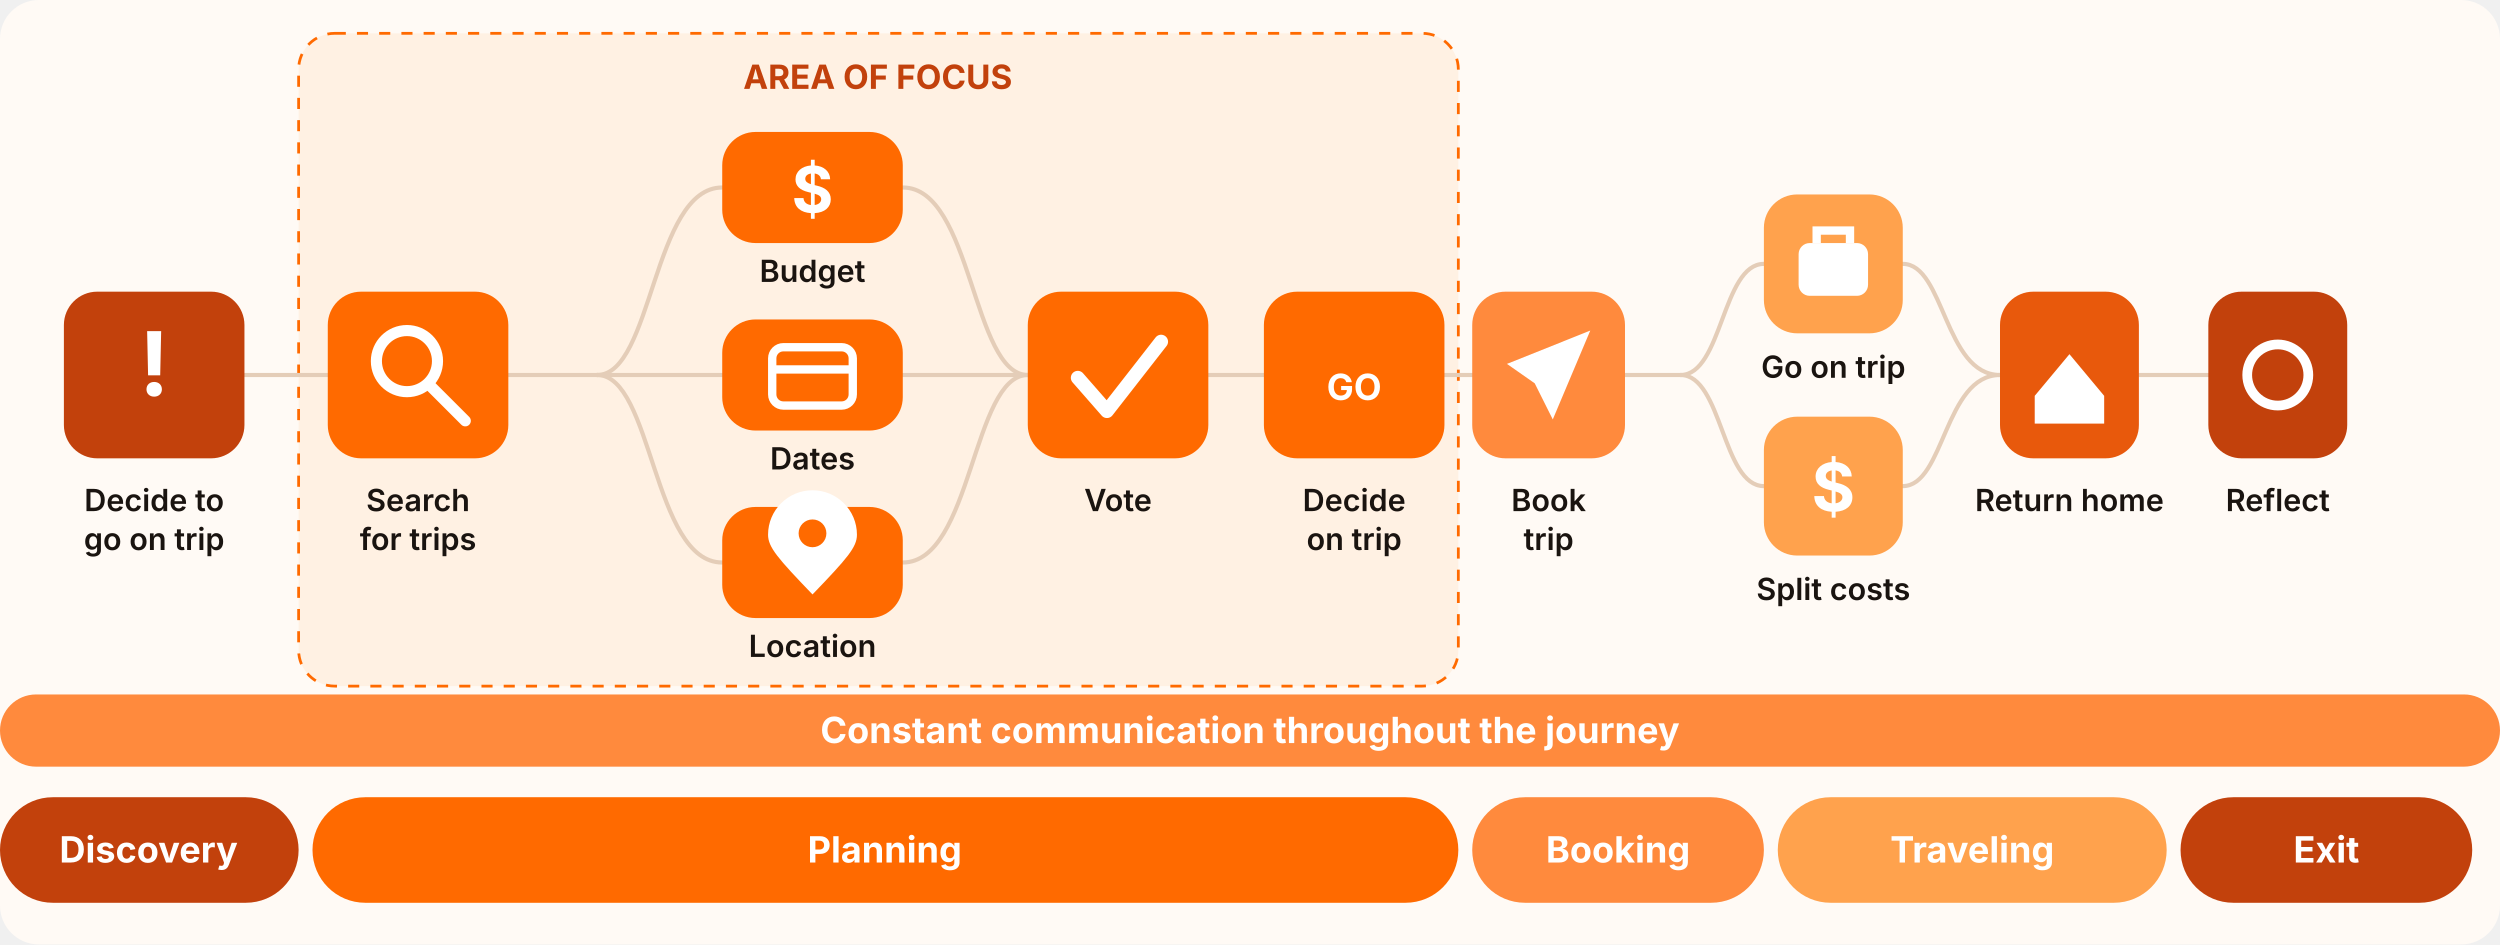
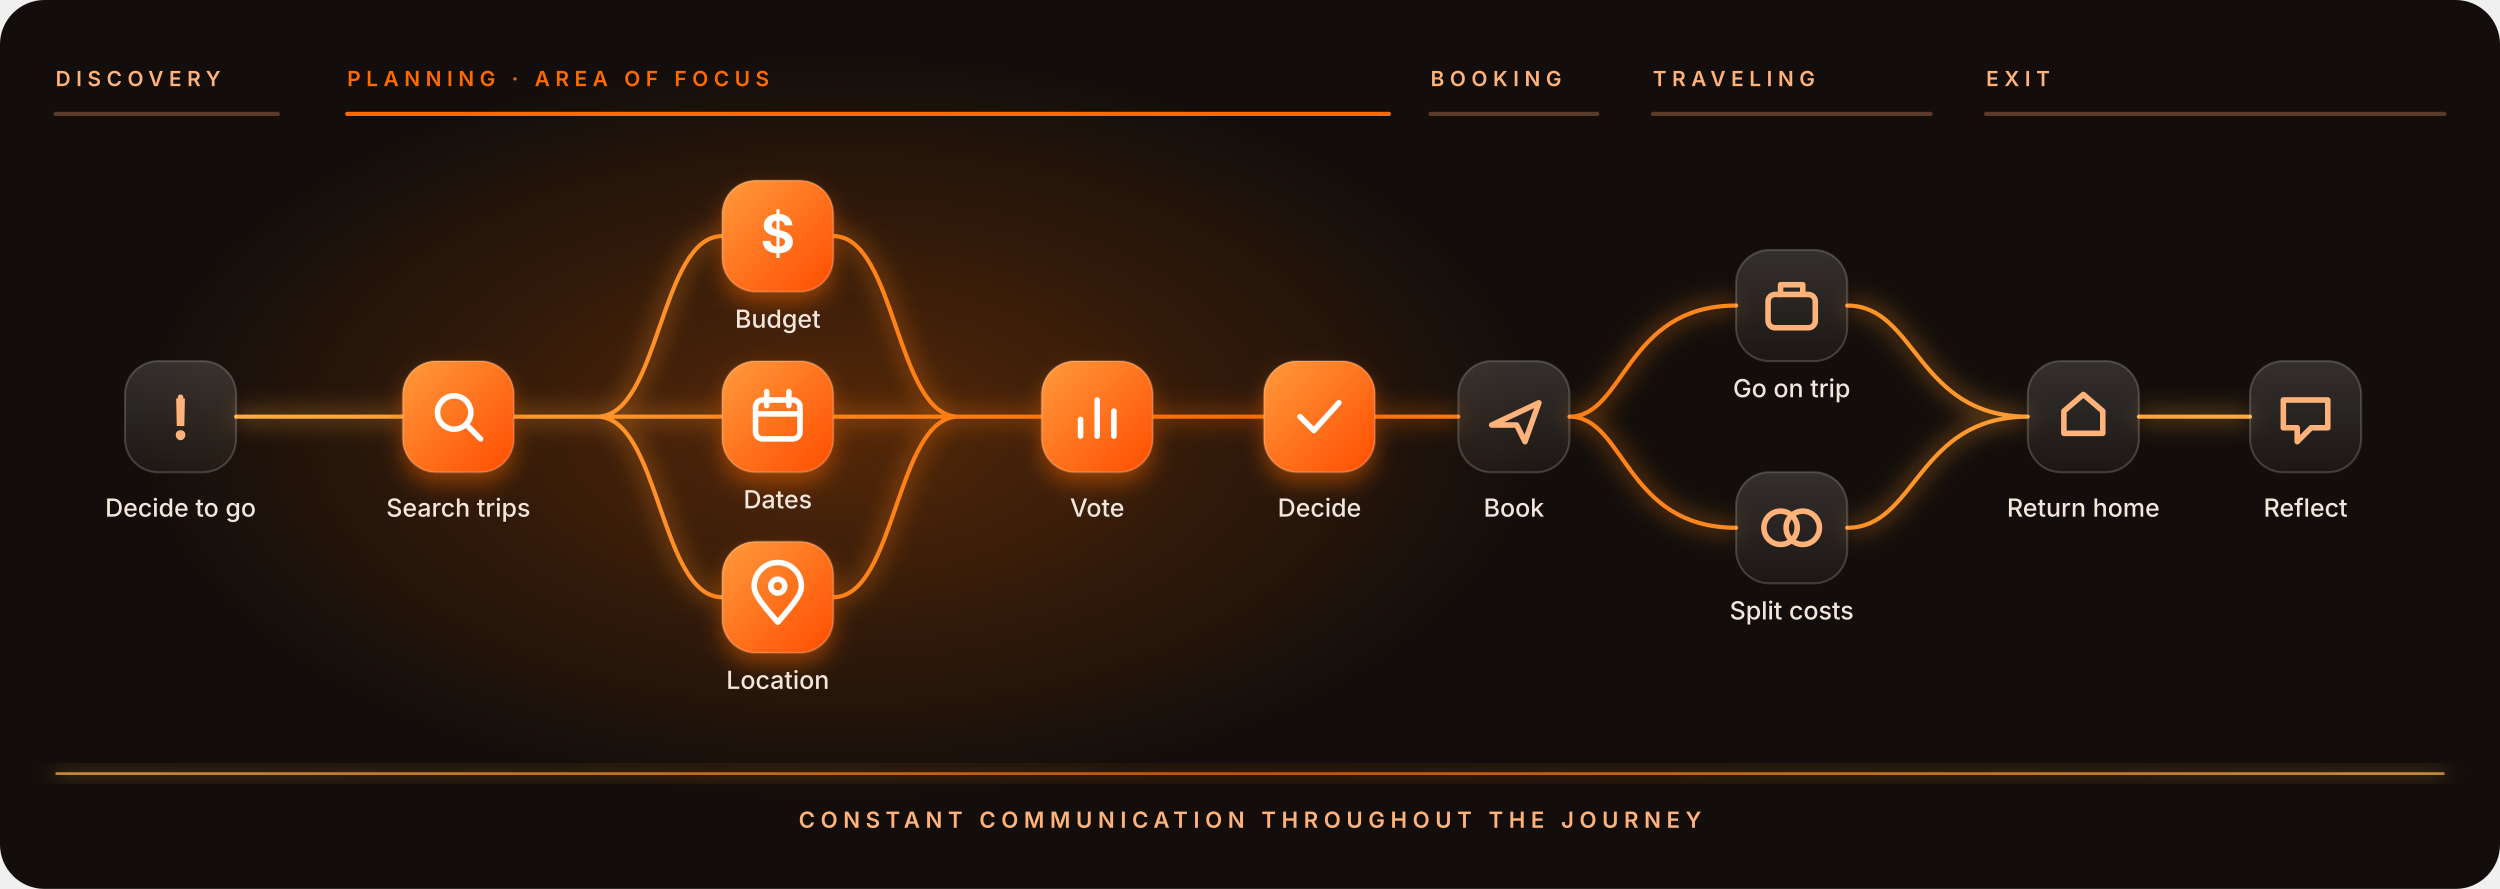
- <svg xmlns="http://www.w3.org/2000/svg" viewBox="0 0 1800 680" font-family="Poppins,Inter,Helvetica,Arial,sans-serif">
-   <rect width="1800" height="680" rx="28" fill="#fffaf5" />
-   <rect x="215" y="24" width="835" height="470" rx="26" fill="#fff1e3" stroke="#ff6a00" stroke-width="2" stroke-dasharray="8 8" />
-   <text x="632" y="64" text-anchor="middle" font-size="24" font-weight="700" fill="#c2410c">AREA OF FOCUS</text>
-   <g fill="none" stroke="#e4cdb8" stroke-width="3" stroke-linecap="round">
-     <path d="M176 270H236" />
-     <path d="M366 270H430" />
-     <path d="M430 270C470 270 470 135 520 135" />
-     <path d="M430 270H520" />
-     <path d="M430 270C470 270 470 405 520 405" />
-     <path d="M650 135C700 135 700 270 740 270" />
-     <path d="M650 270H740" />
-     <path d="M650 405C700 405 700 270 740 270" />
-     <path d="M870 270H910" />
-     <path d="M1040 270H1060" />
-     <path d="M1170 270H1210" />
-     <path d="M1210 270C1240 270 1240 190 1270 190" />
-     <path d="M1210 270C1240 270 1240 350 1270 350" />
-     <path d="M1370 190C1400 190 1400 270 1440 270" />
-     <path d="M1370 350C1400 350 1400 270 1440 270" />
-     <path d="M1540 270H1590" />
+ <svg xmlns="http://www.w3.org/2000/svg" viewBox="0 0 1800 640" font-family="Poppins,Inter,Helvetica,Arial,sans-serif">
+   <defs>
+     <radialGradient id="glow" cx="45%" cy="48%" r="45%">
+       <stop offset="0" stop-color="#ff6a00" stop-opacity=".28" />
+       <stop offset="1" stop-color="#ff6a00" stop-opacity="0" />
+     </radialGradient>
+     <linearGradient id="flow" gradientUnits="userSpaceOnUse" x1="100" y1="0" x2="1700" y2="0">
+       <stop offset="0" stop-color="#ffb347" />
+       <stop offset=".5" stop-color="#ff6a00" />
+       <stop offset="1" stop-color="#ffb347" />
+     </linearGradient>
+     <linearGradient id="hot" x1="0" y1="0" x2="1" y2="1">
+       <stop offset="0" stop-color="#ff9a3c" />
+       <stop offset="1" stop-color="#ff4d00" />
+     </linearGradient>
+     <linearGradient id="glass" x1="0" y1="0" x2="0" y2="1">
+       <stop offset="0" stop-color="#fff" stop-opacity=".14" />
+       <stop offset="1" stop-color="#fff" stop-opacity=".04" />
+     </linearGradient>
+     <filter id="blur" x="-20%" y="-20%" width="140%" height="140%">
+       <feGaussianBlur stdDeviation="8" />
+     </filter>
+   </defs>
+   <rect width="1800" height="640" rx="32" fill="#130e0b" />
+   <ellipse cx="660" cy="320" rx="560" ry="300" fill="url(#glow)" />
+   <g font-size="15" font-weight="600" letter-spacing="4" fill="#ffb27a">
+     <text x="40" y="62">DISCOVERY</text>
+     <text x="250" y="62" fill="#ff6a00">PLANNING · AREA OF FOCUS</text>
+     <text x="1030" y="62">BOOKING</text>
+     <text x="1190" y="62">TRAVELING</text>
+     <text x="1430" y="62">EXIT</text>
  </g>
-   <g>
-     <rect x="46" y="210" width="130" height="120" rx="24" fill="#c2410c" />
-     <text x="111" y="285" text-anchor="middle" font-size="64" font-weight="700" fill="#fff">!</text>
-     <rect x="236" y="210" width="130" height="120" rx="24" fill="#ff6a00" />
-     <circle cx="293" cy="260" r="22" fill="none" stroke="#fff" stroke-width="8" />
-     <path d="M310 278L335 303" stroke="#fff" stroke-width="8" stroke-linecap="round" />
-     <rect x="520" y="95" width="130" height="80" rx="24" fill="#ff6a00" />
-     <text x="585" y="153" text-anchor="middle" font-size="46" font-weight="700" fill="#fff">$</text>
-     <rect x="520" y="230" width="130" height="80" rx="24" fill="#ff6a00" />
-     <rect x="556" y="250" width="58" height="42" rx="8" fill="none" stroke="#fff" stroke-width="6" />
-     <path d="M556 266H614" stroke="#fff" stroke-width="6" />
-     <rect x="520" y="365" width="130" height="80" rx="24" fill="#ff6a00" />
-     <path d="M585 428C560 402 553 394 553 385A32 32 0 0 1 617 385C617 394 610 402 585 428Z" fill="#fff" />
-     <circle cx="585" cy="384" r="10" fill="#ff6a00" />
-     <rect x="740" y="210" width="130" height="120" rx="24" fill="#ff6a00" />
-     <path d="M776 272L797 296L836 246" fill="none" stroke="#fff" stroke-width="10" stroke-linecap="round" stroke-linejoin="round" />
-     <rect x="910" y="210" width="130" height="120" rx="24" fill="#ff6a00" />
-     <path d="M946 272L967 296L1006 246" fill="none" stroke="#fff" stroke-width="10" stroke-linecap="round" stroke-linejoin="round" opacity="0" />
-     <text x="975" y="288" text-anchor="middle" font-size="26" font-weight="700" fill="#fff">GO</text>
-     <rect x="1060" y="210" width="110" height="120" rx="24" fill="#ff8a3d" />
-     <path d="M1085 262L1145 238L1118 302L1105 276Z" fill="#fff" />
-     <rect x="1270" y="140" width="100" height="100" rx="24" fill="#ffa24d" />
-     <rect x="1295" y="175" width="50" height="38" rx="8" fill="#fff" />
-     <path d="M1308 175V166H1332V175" fill="none" stroke="#fff" stroke-width="6" />
-     <rect x="1270" y="300" width="100" height="100" rx="24" fill="#ffa24d" />
-     <text x="1320" y="368" text-anchor="middle" font-size="48" font-weight="700" fill="#fff">$</text>
-     <rect x="1440" y="210" width="100" height="120" rx="24" fill="#e8590c" />
-     <path d="M1465 285L1490 255L1515 285V305H1465Z" fill="#fff" />
-     <rect x="1590" y="210" width="100" height="120" rx="24" fill="#c2410c" />
-     <circle cx="1640" cy="270" r="22" fill="none" stroke="#fff" stroke-width="7" />
+   <g stroke-width="3" stroke-linecap="round">
+     <path d="M40 82H200" stroke="#5a3a28" />
+     <path d="M250 82H1000" stroke="#ff6a00" />
+     <path d="M1030 82H1150" stroke="#5a3a28" />
+     <path d="M1190 82H1390" stroke="#5a3a28" />
+     <path d="M1430 82H1760" stroke="#5a3a28" />
  </g>
-   <g font-size="22" font-weight="600" fill="#1a1410" text-anchor="middle">
-     <text x="111" y="368">Decide to</text>
-     <text x="111" y="396">go on trip</text>
-     <text x="301" y="368">Search</text>
-     <text x="301" y="396">for trips</text>
-     <text x="585" y="203">Budget</text>
-     <text x="585" y="338">Dates</text>
-     <text x="585" y="473">Location</text>
-     <text x="805" y="368">Vote</text>
-     <text x="975" y="368">Decide</text>
-     <text x="975" y="396">on trip</text>
-     <text x="1115" y="368">Book</text>
-     <text x="1115" y="396">trip</text>
-     <text x="1320" y="272">Go on trip</text>
-     <text x="1320" y="432">Split costs</text>
-     <text x="1490" y="368">Return home</text>
-     <text x="1640" y="368">Reflect</text>
+   <g fill="none" stroke="url(#flow)" stroke-width="3" stroke-linecap="round">
+     <path id="p" d="M170 300H290M370 300H430M430 300C475 300 475 170 520 170M430 300H520M430 300C475 300 475 430 520 430M600 170C645 170 645 300 690 300M600 300H690M600 430C645 430 645 300 690 300M690 300H750M830 300H910M990 300H1050M1130 300C1170 300 1170 220 1250 220M1130 300C1170 300 1170 380 1250 380M1330 220C1380 220 1380 300 1460 300M1330 380C1380 380 1380 300 1460 300M1540 300H1620" />
  </g>
-   <rect x="0" y="500" width="1800" height="52" rx="26" fill="#ff8a3d" />
-   <text x="900" y="535" text-anchor="middle" font-size="26" font-weight="700" fill="#fff">Constant communication throughout the journey</text>
-   <g font-size="26" font-weight="700" fill="#fff" text-anchor="middle">
-     <rect x="0" y="574" width="215" height="76" rx="38" fill="#c2410c" />
-     <text x="107" y="621">Discovery</text>
-     <rect x="225" y="574" width="825" height="76" rx="38" fill="#ff6a00" />
-     <text x="637" y="621">Planning</text>
-     <rect x="1060" y="574" width="210" height="76" rx="38" fill="#ff8a3d" />
-     <text x="1165" y="621">Booking</text>
-     <rect x="1280" y="574" width="280" height="76" rx="38" fill="#ffa24d" />
-     <text x="1420" y="621">Traveling</text>
-     <rect x="1570" y="574" width="210" height="76" rx="38" fill="#c2410c" />
-     <text x="1675" y="621">Exit</text>
+   <use href="#p" fill="none" stroke="url(#flow)" stroke-width="10" opacity=".35" filter="url(#blur)" />
+   <g stroke-width="1.5" stroke="#fff" stroke-opacity=".18" fill="url(#glass)">
+     <rect x="90" y="260" width="80" height="80" rx="24" />
+     <rect x="290" y="260" width="80" height="80" rx="24" fill="url(#hot)" stroke="none" />
+     <rect x="520" y="130" width="80" height="80" rx="24" fill="url(#hot)" stroke="none" />
+     <rect x="520" y="260" width="80" height="80" rx="24" fill="url(#hot)" stroke="none" />
+     <rect x="520" y="390" width="80" height="80" rx="24" fill="url(#hot)" stroke="none" />
+     <rect x="750" y="260" width="80" height="80" rx="24" fill="url(#hot)" stroke="none" />
+     <rect x="910" y="260" width="80" height="80" rx="24" fill="url(#hot)" stroke="none" />
+     <rect x="1050" y="260" width="80" height="80" rx="24" />
+     <rect x="1250" y="180" width="80" height="80" rx="24" />
+     <rect x="1250" y="340" width="80" height="80" rx="24" />
+     <rect x="1460" y="260" width="80" height="80" rx="24" />
+     <rect x="1620" y="260" width="80" height="80" rx="24" />
  </g>
+   <g fill="#ff6a00" opacity=".45" filter="url(#blur)">
+     <rect x="290" y="268" width="80" height="80" rx="24" />
+     <rect x="520" y="138" width="80" height="80" rx="24" />
+     <rect x="520" y="268" width="80" height="80" rx="24" />
+     <rect x="520" y="398" width="80" height="80" rx="24" />
+     <rect x="750" y="268" width="80" height="80" rx="24" />
+     <rect x="910" y="268" width="80" height="80" rx="24" />
+   </g>
+   <g stroke-width="1.5" stroke="#fff" stroke-opacity=".18">
+     <rect x="290" y="260" width="80" height="80" rx="24" fill="url(#hot)" />
+     <rect x="520" y="130" width="80" height="80" rx="24" fill="url(#hot)" />
+     <rect x="520" y="260" width="80" height="80" rx="24" fill="url(#hot)" />
+     <rect x="520" y="390" width="80" height="80" rx="24" fill="url(#hot)" />
+     <rect x="750" y="260" width="80" height="80" rx="24" fill="url(#hot)" />
+     <rect x="910" y="260" width="80" height="80" rx="24" fill="url(#hot)" />
+   </g>
+   <g fill="none" stroke-width="4" stroke-linecap="round" stroke-linejoin="round">
+     <g stroke="#ffb27a">
+       <g transform="translate(130 300)">
+         <path d="M0 -14V4" />
+         <circle cx="0" cy="14" r="1" />
+       </g>
+       <g transform="translate(1090 300)">
+         <path d="M-16 6L18 -10L8 18L2 6Z" />
+       </g>
+       <g transform="translate(1290 220)">
+         <rect x="-17" y="-8" width="34" height="24" rx="5" />
+         <path d="M-8 -8V-15H8V-8" />
+       </g>
+       <g transform="translate(1290 380)">
+         <circle cx="-8" cy="0" r="12" />
+         <circle cx="8" cy="0" r="12" />
+       </g>
+       <g transform="translate(1500 300)">
+         <path d="M-14 12V-4L0 -16L14 -4V12Z" />
+       </g>
+       <g transform="translate(1660 300)">
+         <path d="M-16 -12H16V8H4L-6 18V8H-16Z" />
+       </g>
+     </g>
+     <g stroke="#fff">
+       <g transform="translate(330 300)">
+         <circle cx="-3" cy="-3" r="12" />
+         <path d="M6 6L16 16" />
+       </g>
+       <g transform="translate(560 300)">
+         <rect x="-16" y="-12" width="32" height="28" rx="5" />
+         <path d="M-16 -2H16M-8 -18V-8M8 -18V-8" />
+       </g>
+       <g transform="translate(560 430)">
+         <path d="M0 18C-14 2 -17 -3 -17 -8A17 17 0 0 1 17 -8C17 -3 14 2 0 18Z" />
+         <circle cx="0" cy="-8" r="5" />
+       </g>
+       <g transform="translate(790 300)">
+         <path d="M-12 14V2M0 14V-12M12 14V-4" />
+       </g>
+       <g transform="translate(950 300)">
+         <path d="M-14 0L-4 10L14 -10" />
+       </g>
+     </g>
+   </g>
+   <g fill="#ffb27a" font-weight="700" text-anchor="middle">
+     <text x="130" y="316" font-size="40" fill="#ffb27a" stroke="none">!</text>
+   </g>
+   <text x="560" y="182" text-anchor="middle" font-size="38" font-weight="700" fill="#fff">$</text>
+   <g font-size="18" font-weight="500" fill="#f3e6dc" text-anchor="middle">
+     <text x="130" y="372">Decide to go</text>
+     <text x="330" y="372">Search trips</text>
+     <text x="560" y="236">Budget</text>
+     <text x="560" y="366">Dates</text>
+     <text x="560" y="496">Location</text>
+     <text x="790" y="372">Vote</text>
+     <text x="950" y="372">Decide</text>
+     <text x="1090" y="372">Book</text>
+     <text x="1290" y="286">Go on trip</text>
+     <text x="1290" y="446">Split costs</text>
+     <text x="1500" y="372">Return home</text>
+     <text x="1660" y="372">Reflect</text>
+   </g>
+   <rect x="40" y="556" width="1720" height="2" fill="url(#flow)" opacity=".7" />
+   <rect x="40" y="552" width="1720" height="10" fill="url(#flow)" opacity=".25" filter="url(#blur)" />
+   <text x="900" y="596" text-anchor="middle" font-size="16" font-weight="600" letter-spacing="4" fill="#ffb27a">CONSTANT COMMUNICATION THROUGHOUT THE JOURNEY</text>
</svg>
